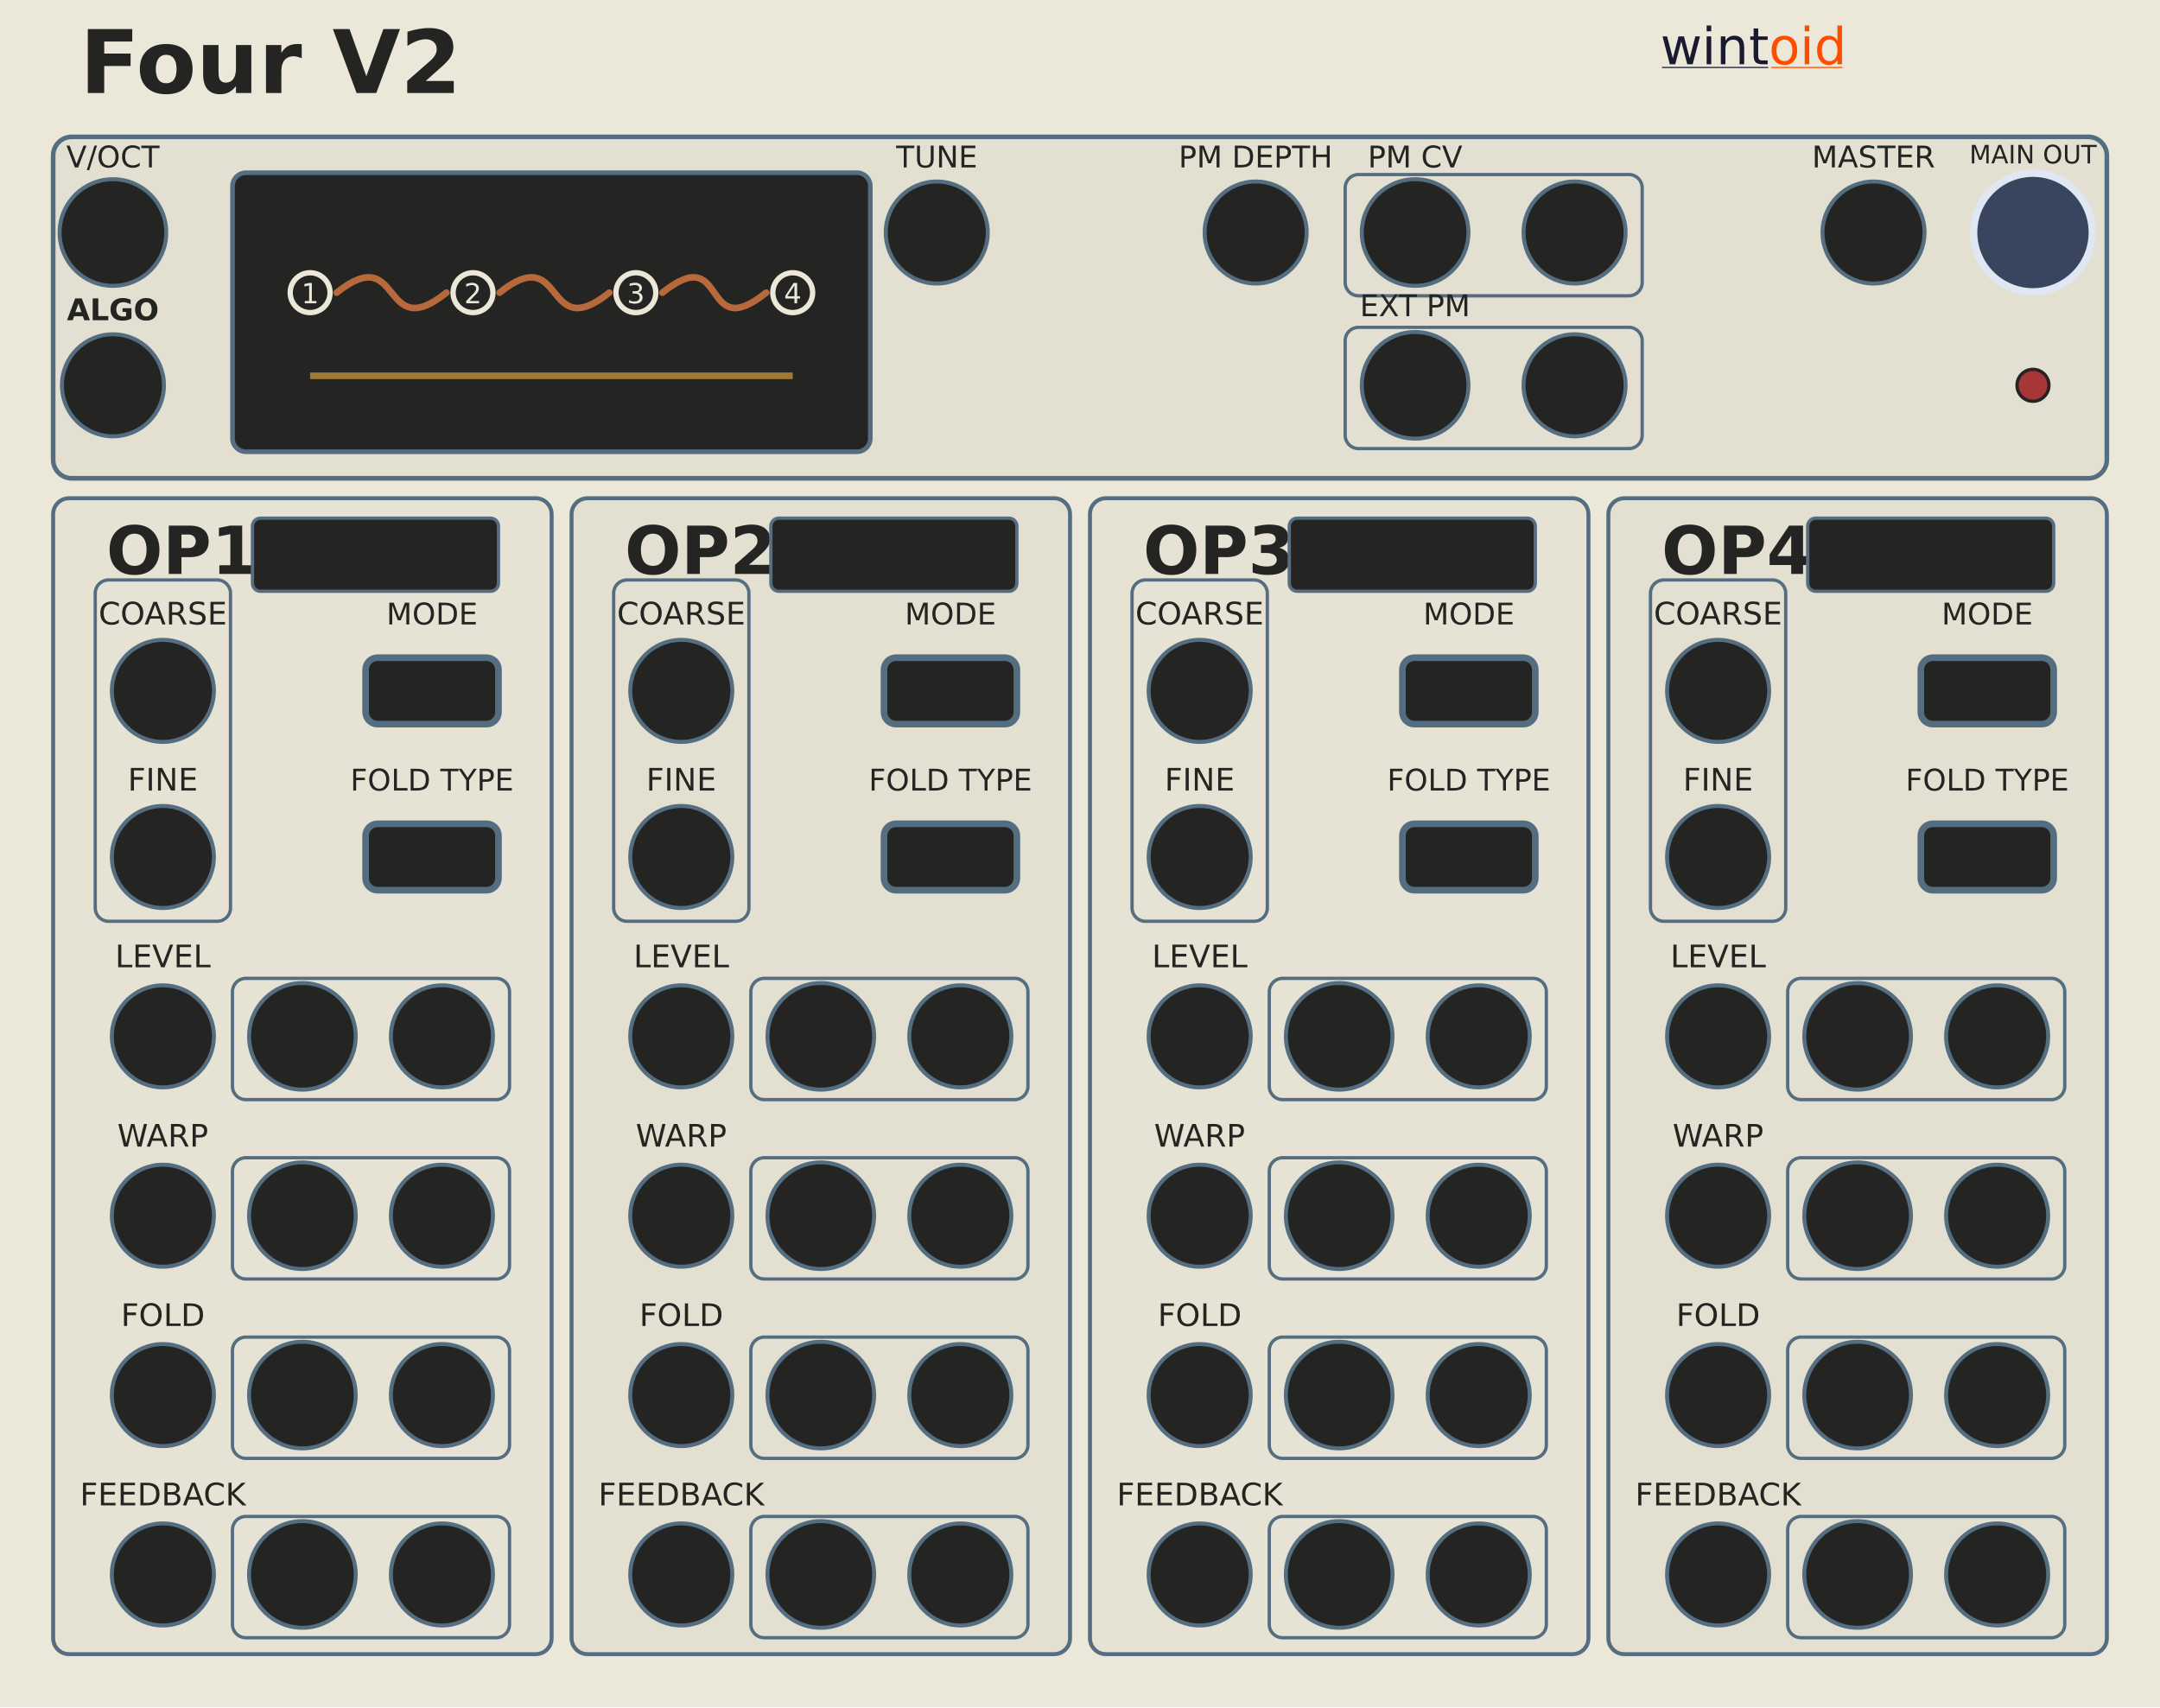
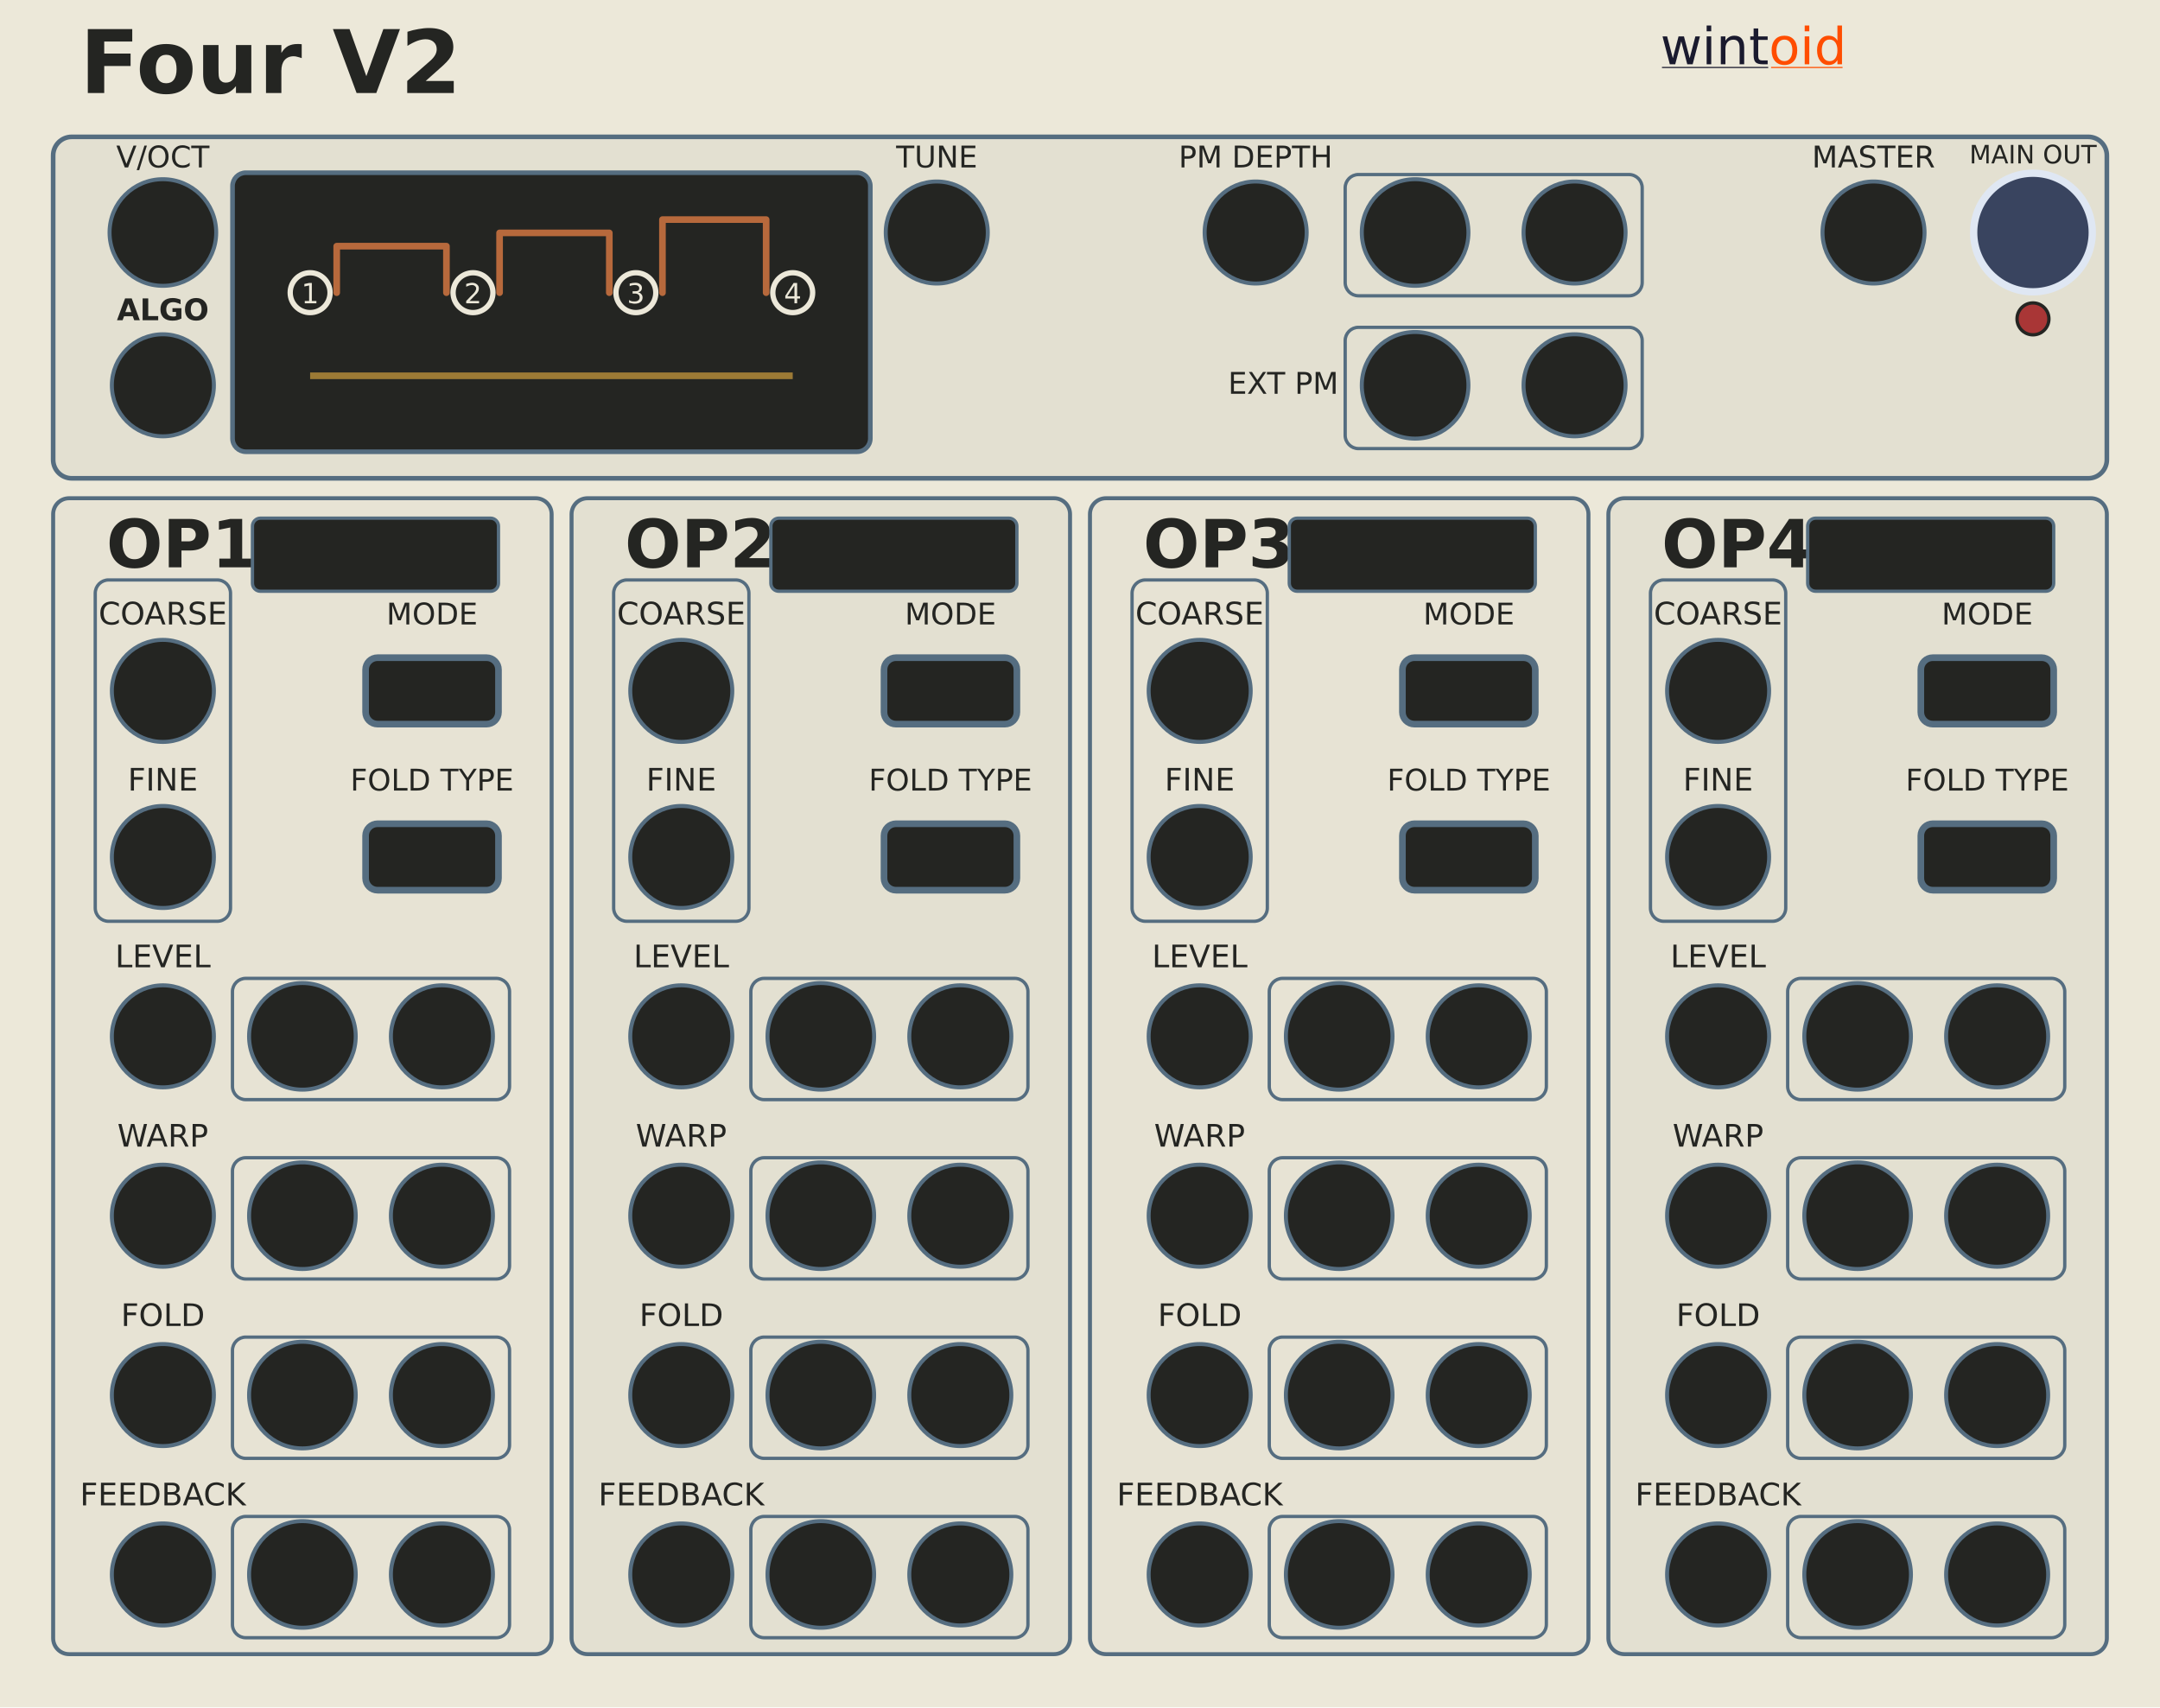
<svg xmlns="http://www.w3.org/2000/svg" width="162.56mm" height="128.5mm" viewBox="0 0 162.56 128.5">
  <rect x="0" y="0" width="162.56" height="128.5" fill="#ece8d9" stroke="#ece8d9" stroke-width="0" />
  <g id="wintoid-logo" transform="translate(124.959 0.638) scale(0.06)">
    <g id="wint-glyphs" fill="#1a1a2e">
      <path data-glyph="w" data-glyph-index="90" data-bbox="2.6875,-35,49.6562,0" transform="translate(0 70)" fill="#1a1a2e" d="M 2.688 -35 L 8.438 -35 L 15.625 -7.688 L 22.781 -35 L 29.562 -35 L 36.75 -7.688 L 43.906 -35 L 49.656 -35 L 40.5 0 L 33.719 0 L 26.188 -28.688 L 18.625 0 L 11.844 0 Z" />
      <path data-glyph="i" data-glyph-index="76" data-bbox="6.0312,-48.625,11.7812,0" transform="translate(52 70)" fill="#1a1a2e" d="M 6.031 -35 L 11.781 -35 L 11.781 0 L 6.031 0 Z M 6.031 -48.625 L 11.781 -48.625 L 11.781 -41.344 L 6.031 -41.344 Z" />
      <path data-glyph="n" data-glyph-index="81" data-bbox="5.8125,-35.8438,35.125,0" transform="translate(70 70)" fill="#1a1a2e" d="M 35.125 -21.125 L 35.125 0 L 29.375 0 L 29.375 -20.938 Q 29.375 -25.906 27.438 -28.375 Q 25.5 -30.844 21.625 -30.844 Q 16.969 -30.844 14.281 -27.875 Q 11.594 -24.906 11.594 -19.781 L 11.594 0 L 5.812 0 L 5.812 -35 L 11.594 -35 L 11.594 -29.562 Q 13.656 -32.719 16.453 -34.281 Q 19.25 -35.844 22.906 -35.844 Q 28.938 -35.844 32.031 -32.109 Q 35.125 -28.375 35.125 -21.125 Z" />
      <path data-glyph="t" data-glyph-index="87" data-bbox="1.7188,-44.9375,23.5625,0" transform="translate(111 70)" fill="#1a1a2e" d="M 11.719 -44.938 L 11.719 -35 L 23.562 -35 L 23.562 -30.531 L 11.719 -30.531 L 11.719 -11.531 Q 11.719 -7.25 12.891 -6.031 Q 14.062 -4.812 17.656 -4.812 L 23.562 -4.812 L 23.562 0 L 17.656 0 Q 11 0 8.469 -2.484 Q 5.938 -4.969 5.938 -11.531 L 5.938 -30.531 L 1.719 -30.531 L 1.719 -35 L 5.938 -35 L 5.938 -44.938 Z" />
    </g>
    <line id="wint-underline" x1="2.688" y1="74" x2="134.562" y2="74" stroke="#1a1a2e" stroke-width="1.4" stroke-linecap="square" />
    <g id="oid-glyphs" fill="#ff4d00">
      <path data-glyph="o" data-glyph-index="82" data-bbox="3.5312,-35.8438,35.6562,0.9062" transform="translate(136 70)" fill="#ff4d00" d="M 19.594 -30.969 Q 14.969 -30.969 12.281 -27.359 Q 9.594 -23.75 9.594 -17.469 Q 9.594 -11.188 12.266 -7.578 Q 14.938 -3.969 19.594 -3.969 Q 24.188 -3.969 26.875 -7.594 Q 29.562 -11.219 29.562 -17.469 Q 29.562 -23.688 26.875 -27.328 Q 24.188 -30.969 19.594 -30.969 Z M 19.594 -35.844 Q 27.094 -35.844 31.375 -30.969 Q 35.656 -26.094 35.656 -17.469 Q 35.656 -8.875 31.375 -3.984 Q 27.094 0.906 19.594 0.906 Q 12.062 0.906 7.797 -3.984 Q 3.531 -8.875 3.531 -17.469 Q 3.531 -26.094 7.797 -30.969 Q 12.062 -35.844 19.594 -35.844 Z" />
      <path data-glyph="i" data-glyph-index="76" data-bbox="6.0312,-48.625,11.7812,0" transform="translate(175 70)" fill="#ff4d00" d="M 6.031 -35 L 11.781 -35 L 11.781 0 L 6.031 0 Z M 6.031 -48.625 L 11.781 -48.625 L 11.781 -41.344 L 6.031 -41.344 Z" />
      <path data-glyph="d" data-glyph-index="71" data-bbox="3.5312,-48.625,34.8125,0.9062" transform="translate(193 70)" fill="#ff4d00" d="M 29.062 -29.688 L 29.062 -48.625 L 34.812 -48.625 L 34.812 0 L 29.062 0 L 29.062 -5.25 Q 27.25 -2.125 24.484 -0.609 Q 21.719 0.906 17.844 0.906 Q 11.5 0.906 7.516 -4.156 Q 3.531 -9.219 3.531 -17.469 Q 3.531 -25.719 7.516 -30.781 Q 11.5 -35.844 17.844 -35.844 Q 21.719 -35.844 24.484 -34.328 Q 27.25 -32.812 29.062 -29.688 Z M 9.469 -17.469 Q 9.469 -11.125 12.078 -7.516 Q 14.688 -3.906 19.25 -3.906 Q 23.812 -3.906 26.438 -7.516 Q 29.062 -11.125 29.062 -17.469 Q 29.062 -23.812 26.438 -27.422 Q 23.812 -31.031 19.25 -31.031 Q 14.688 -31.031 12.078 -27.422 Q 9.469 -23.812 9.469 -17.469 Z" />
    </g>
    <line id="oid-underline" x1="139.531" y1="74" x2="227.812" y2="74" stroke="#ff4d00" stroke-width="1.4" stroke-linecap="square" />
  </g>
  <text x="6" y="7" text-anchor="start" font-family="DejaVu Sans" font-size="6.6" font-weight="700" fill="#242522">Four V2</text>
  <rect id="routing-section" x="4" y="10.3" width="154.56" height="25.7" fill="#e3e0d1" stroke="#556d80" stroke-width="0.35" rx="1.4" />
-   <text x="8.5" y="24.1" text-anchor="middle" font-family="DejaVu Sans" font-size="2.25" font-weight="600" fill="#242522">ALGO</text>
+   <text x="12.258" y="24.1" text-anchor="middle" font-family="DejaVu Sans" font-size="2.25" font-weight="600" fill="#242522">ALGO</text>
  <rect id="routing-display" x="17.5" y="13" width="48" height="21" fill="#242522" stroke="#556d80" stroke-width="0.35" rx="1" />
  <g id="routing-display-art">
-     <path d="M 25.34 22.028 C 30.34 18.028, 28.598 26.028, 33.598 22.028" fill="none" stroke="#b7693c" stroke-width="0.5" stroke-linecap="round" stroke-linejoin="round" />
-     <path d="M 37.598 22.028 C 42.598 18.028, 40.856 26.028, 45.856 22.028" fill="none" stroke="#b7693c" stroke-width="0.5" stroke-linecap="round" stroke-linejoin="round" />
-     <path d="M 49.856 22.028 C 54.856 18.028, 52.66 26.028, 57.66 22.028" fill="none" stroke="#b7693c" stroke-width="0.5" stroke-linecap="round" stroke-linejoin="round" />
+     <path d="M 25.34 22.028 L 25.34 18.528 L 33.598 18.528 L 33.598 22.028" fill="none" stroke="#b7693c" stroke-width="0.5" stroke-linecap="round" stroke-linejoin="round" />
+     <path d="M 37.598 22.028 L 37.598 17.528 L 45.856 17.528 L 45.856 22.028" fill="none" stroke="#b7693c" stroke-width="0.5" stroke-linecap="round" stroke-linejoin="round" />
+     <path d="M 49.856 22.028 L 49.856 16.528 L 57.66 16.528 L 57.66 22.028" fill="none" stroke="#b7693c" stroke-width="0.5" stroke-linecap="round" stroke-linejoin="round" />
    <line x1="23.34" y1="28.284" x2="59.66" y2="28.284" stroke="#9c7a35" stroke-width="0.5" />
    <circle cx="23.34" cy="22.028" r="1.5" fill="#242522" stroke="#ece8d9" stroke-width="0.4" />
    <text x="23.34" y="22.828" text-anchor="middle" font-family="DejaVu Sans" font-size="2.1" fill="#ece8d9">1</text>
    <circle cx="35.598" cy="22.028" r="1.5" fill="#242522" stroke="#ece8d9" stroke-width="0.4" />
    <text x="35.598" y="22.828" text-anchor="middle" font-family="DejaVu Sans" font-size="2.1" fill="#ece8d9">2</text>
    <circle cx="47.856" cy="22.028" r="1.5" fill="#242522" stroke="#ece8d9" stroke-width="0.4" />
    <text x="47.856" y="22.828" text-anchor="middle" font-family="DejaVu Sans" font-size="2.1" fill="#ece8d9">3</text>
    <circle cx="59.66" cy="22.028" r="1.5" fill="#242522" stroke="#ece8d9" stroke-width="0.4" />
    <text x="59.66" y="22.828" text-anchor="middle" font-family="DejaVu Sans" font-size="2.1" fill="#ece8d9">4</text>
  </g>
  <rect id="pm-depth-cv-group" x="101.237" y="13.137" width="22.353" height="9.126" fill="none" stroke="#556d80" stroke-width="0.25" rx="1" />
  <rect id="external-pm-group" x="101.237" y="24.637" width="22.353" height="9.126" fill="none" stroke="#556d80" stroke-width="0.25" rx="1" />
  <text x="70.5" y="12.6" text-anchor="middle" font-family="DejaVu Sans" font-size="2.25" font-weight="400" fill="#242522">TUNE</text>
  <text x="94.5" y="12.6" text-anchor="middle" font-family="DejaVu Sans" font-size="2.25" font-weight="400" fill="#242522">PM DEPTH</text>
  <text x="141" y="12.6" text-anchor="middle" font-family="DejaVu Sans" font-size="2.25" font-weight="400" fill="#242522">MASTER</text>
-   <text x="106.5" y="12.6" text-anchor="middle" font-family="DejaVu Sans" font-size="2.25" font-weight="400" fill="#242522">PM CV</text>
-   <text x="106.5" y="23.8" text-anchor="middle" font-family="DejaVu Sans" font-size="2.25" font-weight="400" fill="#242522">EXT PM</text>
+   <text x="100.737" y="29" text-anchor="end" font-family="DejaVu Sans" font-size="2.25" font-weight="400" fill="#242522" dominant-baseline="middle">EXT PM</text>
  <rect id="operator-section-1" x="4" y="37.5" width="37.515" height="87" fill="#e7e3d4" stroke="#556d80" stroke-width="0.3" rx="1.2" />
-   <text x="8" y="43.2" text-anchor="start" font-family="DejaVu Sans" font-size="5" font-weight="700" fill="#242522">OP1</text>
+   <text x="8" y="42.7" text-anchor="start" font-family="DejaVu Sans" font-size="5" font-weight="700" fill="#242522">OP1</text>
  <rect id="op1-frequency-display" x="19" y="39" width="18.515" height="5.5" fill="#242522" stroke="#556d80" stroke-width="0.25" rx="0.6" />
  <rect id="op1-coarse-fine-group" x="7.168" y="43.65" width="10.18" height="25.69" fill="none" stroke="#556d80" stroke-width="0.25" rx="1" />
  <rect id="op1-output-cv-group" x="17.494" y="73.637" width="20.853" height="9.126" fill="none" stroke="#556d80" stroke-width="0.25" rx="1" />
  <rect id="op1-warp-cv-group" x="17.494" y="87.137" width="20.853" height="9.126" fill="none" stroke="#556d80" stroke-width="0.25" rx="1" />
  <rect id="op1-fold-cv-group" x="17.494" y="100.637" width="20.853" height="9.126" fill="none" stroke="#556d80" stroke-width="0.25" rx="1" />
  <rect id="op1-feedback-cv-group" x="17.494" y="114.137" width="20.853" height="9.126" fill="none" stroke="#556d80" stroke-width="0.25" rx="1" />
  <text x="12.258" y="47" text-anchor="middle" font-family="DejaVu Sans" font-size="2.35" font-weight="400" fill="#242522">COARSE</text>
  <text x="32.515" y="47" text-anchor="middle" font-family="DejaVu Sans" font-size="2.25" font-weight="400" fill="#242522">MODE</text>
  <text x="12.258" y="59.5" text-anchor="middle" font-family="DejaVu Sans" font-size="2.35" font-weight="400" fill="#242522">FINE</text>
  <text x="32.515" y="59.5" text-anchor="middle" font-family="DejaVu Sans" font-size="2.25" font-weight="400" fill="#242522">FOLD TYPE</text>
  <text x="12.258" y="72.8" text-anchor="middle" font-family="DejaVu Sans" font-size="2.35" font-weight="400" fill="#242522">LEVEL</text>
  <text x="12.258" y="86.3" text-anchor="middle" font-family="DejaVu Sans" font-size="2.35" font-weight="400" fill="#242522">WARP</text>
  <text x="12.258" y="99.8" text-anchor="middle" font-family="DejaVu Sans" font-size="2.35" font-weight="400" fill="#242522">FOLD</text>
  <text x="12.258" y="113.3" text-anchor="middle" font-family="DejaVu Sans" font-size="2.35" font-weight="400" fill="#242522">FEEDBACK</text>
  <rect id="operator-section-2" x="43.015" y="37.5" width="37.515" height="87" fill="#e3e0d1" stroke="#556d80" stroke-width="0.3" rx="1.2" />
-   <text x="47.015" y="43.2" text-anchor="start" font-family="DejaVu Sans" font-size="5" font-weight="700" fill="#242522">OP2</text>
+   <text x="47.015" y="42.7" text-anchor="start" font-family="DejaVu Sans" font-size="5" font-weight="700" fill="#242522">OP2</text>
  <rect id="op2-frequency-display" x="58.015" y="39" width="18.515" height="5.5" fill="#242522" stroke="#556d80" stroke-width="0.25" rx="0.6" />
  <rect id="op2-coarse-fine-group" x="46.183" y="43.65" width="10.18" height="25.69" fill="none" stroke="#556d80" stroke-width="0.25" rx="1" />
  <rect id="op2-output-cv-group" x="56.509" y="73.637" width="20.853" height="9.126" fill="none" stroke="#556d80" stroke-width="0.25" rx="1" />
  <rect id="op2-warp-cv-group" x="56.509" y="87.137" width="20.853" height="9.126" fill="none" stroke="#556d80" stroke-width="0.25" rx="1" />
  <rect id="op2-fold-cv-group" x="56.509" y="100.637" width="20.853" height="9.126" fill="none" stroke="#556d80" stroke-width="0.25" rx="1" />
  <rect id="op2-feedback-cv-group" x="56.509" y="114.137" width="20.853" height="9.126" fill="none" stroke="#556d80" stroke-width="0.25" rx="1" />
  <text x="51.273" y="47" text-anchor="middle" font-family="DejaVu Sans" font-size="2.35" font-weight="400" fill="#242522">COARSE</text>
  <text x="71.53" y="47" text-anchor="middle" font-family="DejaVu Sans" font-size="2.25" font-weight="400" fill="#242522">MODE</text>
  <text x="51.273" y="59.5" text-anchor="middle" font-family="DejaVu Sans" font-size="2.35" font-weight="400" fill="#242522">FINE</text>
  <text x="71.53" y="59.5" text-anchor="middle" font-family="DejaVu Sans" font-size="2.25" font-weight="400" fill="#242522">FOLD TYPE</text>
  <text x="51.273" y="72.8" text-anchor="middle" font-family="DejaVu Sans" font-size="2.35" font-weight="400" fill="#242522">LEVEL</text>
  <text x="51.273" y="86.3" text-anchor="middle" font-family="DejaVu Sans" font-size="2.35" font-weight="400" fill="#242522">WARP</text>
  <text x="51.273" y="99.8" text-anchor="middle" font-family="DejaVu Sans" font-size="2.35" font-weight="400" fill="#242522">FOLD</text>
  <text x="51.273" y="113.3" text-anchor="middle" font-family="DejaVu Sans" font-size="2.35" font-weight="400" fill="#242522">FEEDBACK</text>
  <rect id="operator-section-3" x="82.03" y="37.5" width="37.515" height="87" fill="#e7e3d4" stroke="#556d80" stroke-width="0.3" rx="1.2" />
-   <text x="86.03" y="43.2" text-anchor="start" font-family="DejaVu Sans" font-size="5" font-weight="700" fill="#242522">OP3</text>
+   <text x="86.03" y="42.7" text-anchor="start" font-family="DejaVu Sans" font-size="5" font-weight="700" fill="#242522">OP3</text>
  <rect id="op3-frequency-display" x="97.03" y="39" width="18.515" height="5.5" fill="#242522" stroke="#556d80" stroke-width="0.25" rx="0.6" />
  <rect id="op3-coarse-fine-group" x="85.198" y="43.65" width="10.18" height="25.69" fill="none" stroke="#556d80" stroke-width="0.25" rx="1" />
  <rect id="op3-output-cv-group" x="95.524" y="73.637" width="20.853" height="9.126" fill="none" stroke="#556d80" stroke-width="0.25" rx="1" />
  <rect id="op3-warp-cv-group" x="95.524" y="87.137" width="20.853" height="9.126" fill="none" stroke="#556d80" stroke-width="0.25" rx="1" />
  <rect id="op3-fold-cv-group" x="95.524" y="100.637" width="20.853" height="9.126" fill="none" stroke="#556d80" stroke-width="0.25" rx="1" />
  <rect id="op3-feedback-cv-group" x="95.524" y="114.137" width="20.853" height="9.126" fill="none" stroke="#556d80" stroke-width="0.25" rx="1" />
  <text x="90.287" y="47" text-anchor="middle" font-family="DejaVu Sans" font-size="2.35" font-weight="400" fill="#242522">COARSE</text>
  <text x="110.545" y="47" text-anchor="middle" font-family="DejaVu Sans" font-size="2.25" font-weight="400" fill="#242522">MODE</text>
  <text x="90.287" y="59.5" text-anchor="middle" font-family="DejaVu Sans" font-size="2.35" font-weight="400" fill="#242522">FINE</text>
  <text x="110.545" y="59.5" text-anchor="middle" font-family="DejaVu Sans" font-size="2.25" font-weight="400" fill="#242522">FOLD TYPE</text>
  <text x="90.287" y="72.8" text-anchor="middle" font-family="DejaVu Sans" font-size="2.35" font-weight="400" fill="#242522">LEVEL</text>
  <text x="90.287" y="86.3" text-anchor="middle" font-family="DejaVu Sans" font-size="2.35" font-weight="400" fill="#242522">WARP</text>
  <text x="90.287" y="99.8" text-anchor="middle" font-family="DejaVu Sans" font-size="2.35" font-weight="400" fill="#242522">FOLD</text>
  <text x="90.287" y="113.3" text-anchor="middle" font-family="DejaVu Sans" font-size="2.35" font-weight="400" fill="#242522">FEEDBACK</text>
  <rect id="operator-section-4" x="121.045" y="37.5" width="37.515" height="87" fill="#e3e0d1" stroke="#556d80" stroke-width="0.3" rx="1.2" />
-   <text x="125.045" y="43.2" text-anchor="start" font-family="DejaVu Sans" font-size="5" font-weight="700" fill="#242522">OP4</text>
+   <text x="125.045" y="42.7" text-anchor="start" font-family="DejaVu Sans" font-size="5" font-weight="700" fill="#242522">OP4</text>
  <rect id="op4-frequency-display" x="136.045" y="39" width="18.515" height="5.5" fill="#242522" stroke="#556d80" stroke-width="0.25" rx="0.6" />
  <rect id="op4-coarse-fine-group" x="124.213" y="43.65" width="10.18" height="25.69" fill="none" stroke="#556d80" stroke-width="0.25" rx="1" />
  <rect id="op4-output-cv-group" x="134.539" y="73.637" width="20.853" height="9.126" fill="none" stroke="#556d80" stroke-width="0.25" rx="1" />
  <rect id="op4-warp-cv-group" x="134.539" y="87.137" width="20.853" height="9.126" fill="none" stroke="#556d80" stroke-width="0.25" rx="1" />
  <rect id="op4-fold-cv-group" x="134.539" y="100.637" width="20.853" height="9.126" fill="none" stroke="#556d80" stroke-width="0.25" rx="1" />
  <rect id="op4-feedback-cv-group" x="134.539" y="114.137" width="20.853" height="9.126" fill="none" stroke="#556d80" stroke-width="0.25" rx="1" />
  <text x="129.303" y="47" text-anchor="middle" font-family="DejaVu Sans" font-size="2.35" font-weight="400" fill="#242522">COARSE</text>
  <text x="149.56" y="47" text-anchor="middle" font-family="DejaVu Sans" font-size="2.25" font-weight="400" fill="#242522">MODE</text>
  <text x="129.303" y="59.5" text-anchor="middle" font-family="DejaVu Sans" font-size="2.35" font-weight="400" fill="#242522">FINE</text>
  <text x="149.56" y="59.5" text-anchor="middle" font-family="DejaVu Sans" font-size="2.25" font-weight="400" fill="#242522">FOLD TYPE</text>
  <text x="129.303" y="72.8" text-anchor="middle" font-family="DejaVu Sans" font-size="2.35" font-weight="400" fill="#242522">LEVEL</text>
  <text x="129.303" y="86.3" text-anchor="middle" font-family="DejaVu Sans" font-size="2.35" font-weight="400" fill="#242522">WARP</text>
  <text x="129.303" y="99.8" text-anchor="middle" font-family="DejaVu Sans" font-size="2.35" font-weight="400" fill="#242522">FOLD</text>
  <text x="129.303" y="113.3" text-anchor="middle" font-family="DejaVu Sans" font-size="2.35" font-weight="400" fill="#242522">FEEDBACK</text>
-   <text x="8.5" y="12.6" text-anchor="middle" font-family="DejaVu Sans" font-size="2.25" font-weight="400" fill="#242522" textLength="4.5" lengthAdjust="spacingAndGlyphs">V/OCT</text>
+   <text x="12.258" y="12.6" text-anchor="middle" font-family="DejaVu Sans" font-size="2.25" font-weight="400" fill="#242522" textLength="4.5" lengthAdjust="spacingAndGlyphs">V/OCT</text>
  <text x="153" y="12.3" text-anchor="middle" font-family="DejaVu Sans" font-size="1.9" font-weight="400" fill="#242522" textLength="9.5" lengthAdjust="spacingAndGlyphs">MAIN OUT</text>
-   <circle cx="8.5" cy="29" r="3.84" fill="#242522" stroke="#556d80" stroke-width="0.3" />
+   <circle cx="12.258" cy="29" r="3.84" fill="#242522" stroke="#556d80" stroke-width="0.3" />
  <circle cx="70.5" cy="17.5" r="3.84" fill="#242522" stroke="#556d80" stroke-width="0.3" />
  <circle cx="94.5" cy="17.5" r="3.84" fill="#242522" stroke="#556d80" stroke-width="0.3" />
  <circle cx="141" cy="17.5" r="3.84" fill="#242522" stroke="#556d80" stroke-width="0.3" />
  <circle cx="106.5" cy="17.5" r="4.013" fill="#242522" stroke="#556d80" stroke-width="0.3" />
  <circle cx="118.5" cy="17.5" r="3.84" fill="#242522" stroke="#556d80" stroke-width="0.3" />
  <circle cx="106.5" cy="29" r="4.013" fill="#242522" stroke="#556d80" stroke-width="0.3" />
  <circle cx="118.5" cy="29" r="3.84" fill="#242522" stroke="#556d80" stroke-width="0.3" />
-   <circle cx="8.5" cy="17.5" r="4.013" fill="#242522" stroke="#556d80" stroke-width="0.3" />
+   <circle cx="12.258" cy="17.5" r="4.013" fill="#242522" stroke="#556d80" stroke-width="0.3" />
  <circle cx="153" cy="17.5" r="4.463" fill="#39445f" stroke="#dfe7f3" stroke-width="0.55" />
-   <circle cx="153" cy="29" r="1.2" fill="#a93636" stroke="#242522" stroke-width="0.25" />
+   <circle cx="153" cy="24" r="1.2" fill="#a93636" stroke="#242522" stroke-width="0.25" />
  <circle cx="12.258" cy="52" r="3.84" fill="#242522" stroke="#556d80" stroke-width="0.3" />
  <rect x="27.515" y="49.5" width="10" height="5" fill="#242522" stroke="#556d80" stroke-width="0.5" rx="0.9" />
  <circle cx="12.258" cy="64.5" r="3.84" fill="#242522" stroke="#556d80" stroke-width="0.3" />
  <rect x="27.515" y="62" width="10" height="5" fill="#242522" stroke="#556d80" stroke-width="0.5" rx="0.9" />
  <circle cx="12.258" cy="78" r="3.84" fill="#242522" stroke="#556d80" stroke-width="0.3" />
  <circle cx="12.258" cy="91.5" r="3.84" fill="#242522" stroke="#556d80" stroke-width="0.3" />
  <circle cx="12.258" cy="105" r="3.84" fill="#242522" stroke="#556d80" stroke-width="0.3" />
  <circle cx="12.258" cy="118.5" r="3.84" fill="#242522" stroke="#556d80" stroke-width="0.3" />
  <circle cx="51.273" cy="52" r="3.84" fill="#242522" stroke="#556d80" stroke-width="0.3" />
  <rect x="66.53" y="49.5" width="10" height="5" fill="#242522" stroke="#556d80" stroke-width="0.5" rx="0.9" />
  <circle cx="51.273" cy="64.5" r="3.84" fill="#242522" stroke="#556d80" stroke-width="0.3" />
  <rect x="66.53" y="62" width="10" height="5" fill="#242522" stroke="#556d80" stroke-width="0.5" rx="0.9" />
  <circle cx="51.273" cy="78" r="3.84" fill="#242522" stroke="#556d80" stroke-width="0.3" />
  <circle cx="51.273" cy="91.5" r="3.84" fill="#242522" stroke="#556d80" stroke-width="0.3" />
  <circle cx="51.273" cy="105" r="3.84" fill="#242522" stroke="#556d80" stroke-width="0.3" />
  <circle cx="51.273" cy="118.5" r="3.84" fill="#242522" stroke="#556d80" stroke-width="0.3" />
  <circle cx="90.287" cy="52" r="3.84" fill="#242522" stroke="#556d80" stroke-width="0.3" />
  <rect x="105.545" y="49.5" width="10" height="5" fill="#242522" stroke="#556d80" stroke-width="0.5" rx="0.9" />
  <circle cx="90.287" cy="64.5" r="3.84" fill="#242522" stroke="#556d80" stroke-width="0.3" />
  <rect x="105.545" y="62" width="10" height="5" fill="#242522" stroke="#556d80" stroke-width="0.5" rx="0.9" />
  <circle cx="90.287" cy="78" r="3.84" fill="#242522" stroke="#556d80" stroke-width="0.3" />
  <circle cx="90.287" cy="91.5" r="3.84" fill="#242522" stroke="#556d80" stroke-width="0.3" />
  <circle cx="90.287" cy="105" r="3.84" fill="#242522" stroke="#556d80" stroke-width="0.3" />
  <circle cx="90.287" cy="118.5" r="3.84" fill="#242522" stroke="#556d80" stroke-width="0.3" />
  <circle cx="129.303" cy="52" r="3.84" fill="#242522" stroke="#556d80" stroke-width="0.3" />
  <rect x="144.56" y="49.5" width="10" height="5" fill="#242522" stroke="#556d80" stroke-width="0.5" rx="0.9" />
  <circle cx="129.303" cy="64.5" r="3.84" fill="#242522" stroke="#556d80" stroke-width="0.3" />
  <rect x="144.56" y="62" width="10" height="5" fill="#242522" stroke="#556d80" stroke-width="0.5" rx="0.9" />
  <circle cx="129.303" cy="78" r="3.84" fill="#242522" stroke="#556d80" stroke-width="0.3" />
  <circle cx="129.303" cy="91.5" r="3.84" fill="#242522" stroke="#556d80" stroke-width="0.3" />
  <circle cx="129.303" cy="105" r="3.84" fill="#242522" stroke="#556d80" stroke-width="0.3" />
  <circle cx="129.303" cy="118.5" r="3.84" fill="#242522" stroke="#556d80" stroke-width="0.3" />
  <circle cx="22.758" cy="78" r="4.013" fill="#242522" stroke="#556d80" stroke-width="0.3" />
  <circle cx="33.258" cy="78" r="3.84" fill="#242522" stroke="#556d80" stroke-width="0.3" />
  <circle cx="61.773" cy="78" r="4.013" fill="#242522" stroke="#556d80" stroke-width="0.3" />
  <circle cx="72.273" cy="78" r="3.84" fill="#242522" stroke="#556d80" stroke-width="0.3" />
  <circle cx="100.787" cy="78" r="4.013" fill="#242522" stroke="#556d80" stroke-width="0.3" />
  <circle cx="111.287" cy="78" r="3.84" fill="#242522" stroke="#556d80" stroke-width="0.3" />
  <circle cx="139.803" cy="78" r="4.013" fill="#242522" stroke="#556d80" stroke-width="0.3" />
  <circle cx="150.303" cy="78" r="3.84" fill="#242522" stroke="#556d80" stroke-width="0.3" />
  <circle cx="22.758" cy="91.5" r="4.013" fill="#242522" stroke="#556d80" stroke-width="0.3" />
  <circle cx="33.258" cy="91.5" r="3.84" fill="#242522" stroke="#556d80" stroke-width="0.3" />
  <circle cx="61.773" cy="91.5" r="4.013" fill="#242522" stroke="#556d80" stroke-width="0.3" />
  <circle cx="72.273" cy="91.5" r="3.84" fill="#242522" stroke="#556d80" stroke-width="0.3" />
  <circle cx="100.787" cy="91.5" r="4.013" fill="#242522" stroke="#556d80" stroke-width="0.3" />
  <circle cx="111.287" cy="91.5" r="3.84" fill="#242522" stroke="#556d80" stroke-width="0.3" />
  <circle cx="139.803" cy="91.5" r="4.013" fill="#242522" stroke="#556d80" stroke-width="0.3" />
  <circle cx="150.303" cy="91.5" r="3.84" fill="#242522" stroke="#556d80" stroke-width="0.3" />
  <circle cx="22.758" cy="105" r="4.013" fill="#242522" stroke="#556d80" stroke-width="0.3" />
  <circle cx="33.258" cy="105" r="3.84" fill="#242522" stroke="#556d80" stroke-width="0.3" />
  <circle cx="61.773" cy="105" r="4.013" fill="#242522" stroke="#556d80" stroke-width="0.3" />
  <circle cx="72.273" cy="105" r="3.84" fill="#242522" stroke="#556d80" stroke-width="0.3" />
  <circle cx="100.787" cy="105" r="4.013" fill="#242522" stroke="#556d80" stroke-width="0.3" />
  <circle cx="111.287" cy="105" r="3.84" fill="#242522" stroke="#556d80" stroke-width="0.3" />
  <circle cx="139.803" cy="105" r="4.013" fill="#242522" stroke="#556d80" stroke-width="0.3" />
  <circle cx="150.303" cy="105" r="3.84" fill="#242522" stroke="#556d80" stroke-width="0.3" />
  <circle cx="22.758" cy="118.5" r="4.013" fill="#242522" stroke="#556d80" stroke-width="0.3" />
  <circle cx="33.258" cy="118.5" r="3.84" fill="#242522" stroke="#556d80" stroke-width="0.3" />
  <circle cx="61.773" cy="118.5" r="4.013" fill="#242522" stroke="#556d80" stroke-width="0.3" />
  <circle cx="72.273" cy="118.5" r="3.84" fill="#242522" stroke="#556d80" stroke-width="0.3" />
  <circle cx="100.787" cy="118.5" r="4.013" fill="#242522" stroke="#556d80" stroke-width="0.3" />
  <circle cx="111.287" cy="118.5" r="3.84" fill="#242522" stroke="#556d80" stroke-width="0.3" />
  <circle cx="139.803" cy="118.5" r="4.013" fill="#242522" stroke="#556d80" stroke-width="0.3" />
  <circle cx="150.303" cy="118.5" r="3.84" fill="#242522" stroke="#556d80" stroke-width="0.3" />
</svg>
